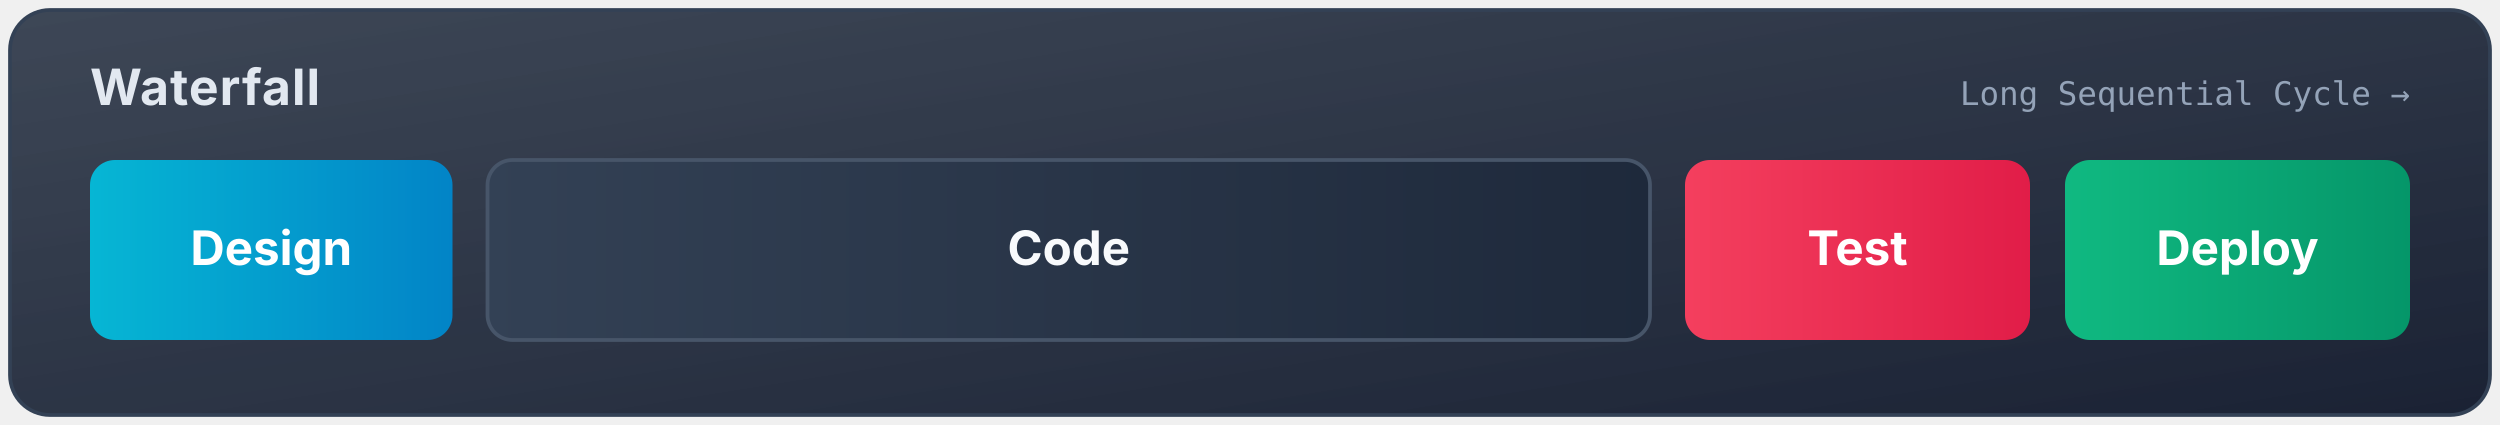
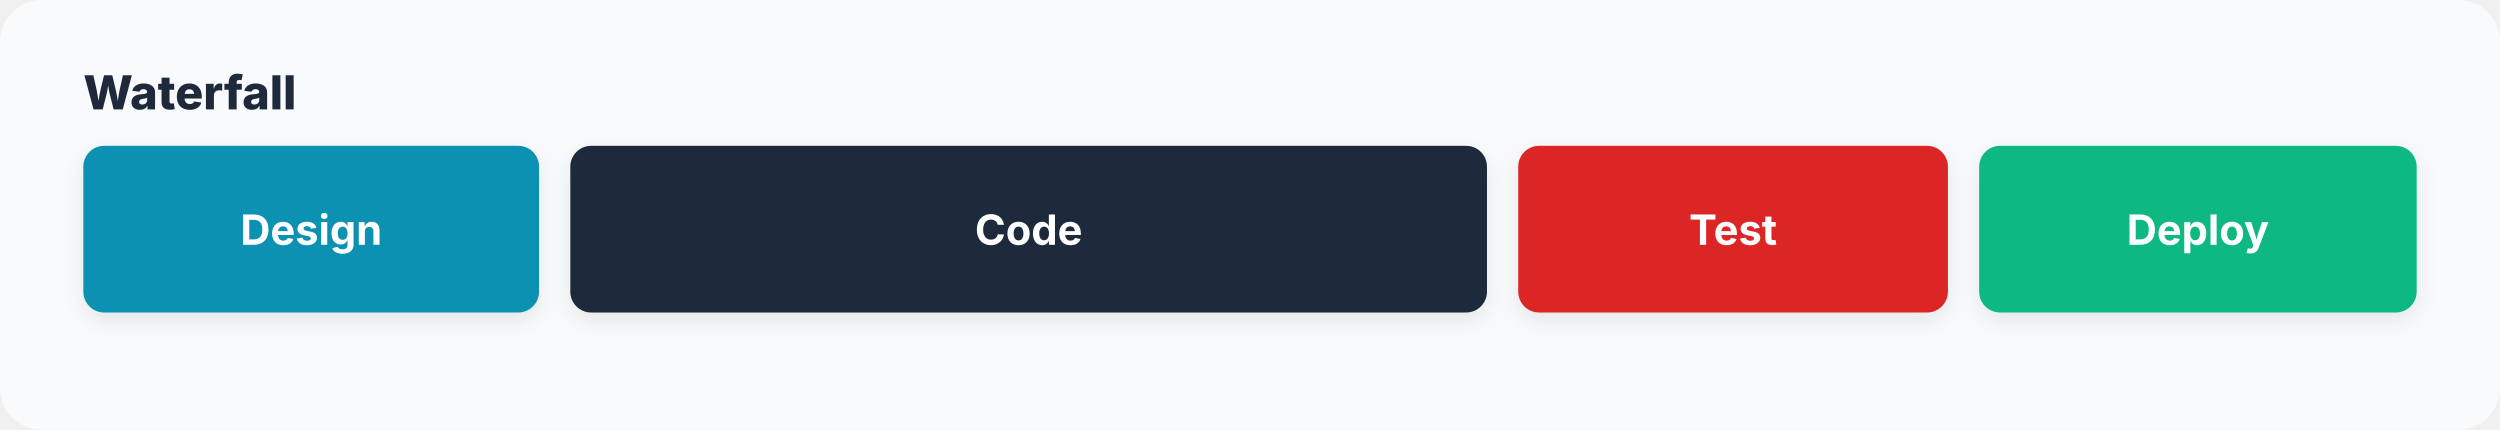
- <svg xmlns="http://www.w3.org/2000/svg" viewBox="0 0 1000 170" width="100%" height="100%">
+ <svg xmlns="http://www.w3.org/2000/svg" viewBox="0 0 960 165" width="960" height="165" font-family="'Inter', -apple-system, BlinkMacSystemFont, 'Segoe UI', sans-serif">
  <defs>
-     <linearGradient id="wf-bg" x1="0%" y1="0%" x2="100%" y2="100%">
-       <stop offset="0%" stop-color="#1e293b" stop-opacity="0.85" />
-       <stop offset="100%" stop-color="#0f172a" stop-opacity="0.95" />
-     </linearGradient>
-     <linearGradient id="wf-design" x1="0%" y1="0%" x2="100%" y2="0%">
-       <stop offset="0%" stop-color="#06b6d4" />
-       <stop offset="100%" stop-color="#0284c7" />
-     </linearGradient>
-     <linearGradient id="wf-code" x1="0%" y1="0%" x2="100%" y2="0%">
-       <stop offset="0%" stop-color="#334155" />
-       <stop offset="100%" stop-color="#1e293b" />
-     </linearGradient>
-     <linearGradient id="wf-test" x1="0%" y1="0%" x2="100%" y2="0%">
-       <stop offset="0%" stop-color="#f43f5e" />
-       <stop offset="100%" stop-color="#e11d48" />
-     </linearGradient>
-     <linearGradient id="wf-deploy" x1="0%" y1="0%" x2="100%" y2="0%">
-       <stop offset="0%" stop-color="#10b981" />
-       <stop offset="100%" stop-color="#059669" />
-     </linearGradient>
+     <filter id="dvShadow" x="-10%" y="-10%" width="120%" height="125%">
+       <feDropShadow dx="0" dy="3" stdDeviation="4" flood-color="#0f172a" flood-opacity="0.08" />
+     </filter>
  </defs>
-   <rect x="4" y="4" width="992" height="162" rx="16" fill="url(#wf-bg)" stroke="#334155" stroke-width="1.5" />
-   <text x="36" y="42" fill="#e2e8f0" font-family="Inter, system-ui, sans-serif" font-size="20" font-weight="700" letter-spacing="0.02em">Waterfall</text>
-   <text x="964" y="42" fill="#94a3b8" font-family="JetBrains Mono, monospace" font-size="13" font-weight="500" text-anchor="end">Long Sequential Cycle →</text>
-   <rect x="36" y="64" width="145" height="72" rx="10" fill="url(#wf-design)" />
-   <text x="108.5" y="106" fill="#ffffff" font-family="Inter, system-ui, sans-serif" font-size="19" font-weight="700" text-anchor="middle">Design</text>
-   <rect x="195" y="64" width="465" height="72" rx="10" fill="url(#wf-code)" stroke="#475569" stroke-width="1.5" />
-   <text x="427.5" y="106" fill="#f8fafc" font-family="Inter, system-ui, sans-serif" font-size="19" font-weight="700" text-anchor="middle">Code</text>
-   <rect x="674" y="64" width="138" height="72" rx="10" fill="url(#wf-test)" />
-   <text x="743" y="106" fill="#ffffff" font-family="Inter, system-ui, sans-serif" font-size="19" font-weight="700" text-anchor="middle">Test</text>
-   <rect x="826" y="64" width="138" height="72" rx="10" fill="url(#wf-deploy)" />
-   <text x="895" y="106" fill="#ffffff" font-family="Inter, system-ui, sans-serif" font-size="19" font-weight="700" text-anchor="middle">Deploy</text>
+   <rect width="960" height="165" rx="16" fill="#f8fafc" />
+   <text x="32" y="42" font-size="18" font-weight="800" fill="#1e293b">Waterfall</text>
+   <g filter="url(#dvShadow)">
+     <rect x="32" y="56" width="175" height="64" rx="8" fill="#0891b2" />
+     <text x="119.5" y="94" text-anchor="middle" font-size="16" font-weight="700" fill="#ffffff">Design</text>
+     <rect x="219" y="56" width="352" height="64" rx="8" fill="#1e293b" />
+     <text x="395" y="94" text-anchor="middle" font-size="16" font-weight="700" fill="#ffffff">Code</text>
+     <rect x="583" y="56" width="165" height="64" rx="8" fill="#dc2626" />
+     <text x="665.5" y="94" text-anchor="middle" font-size="16" font-weight="700" fill="#ffffff">Test</text>
+     <rect x="760" y="56" width="168" height="64" rx="8" fill="#10b981" />
+     <text x="844" y="94" text-anchor="middle" font-size="16" font-weight="700" fill="#ffffff">Deploy</text>
+   </g>
</svg>
